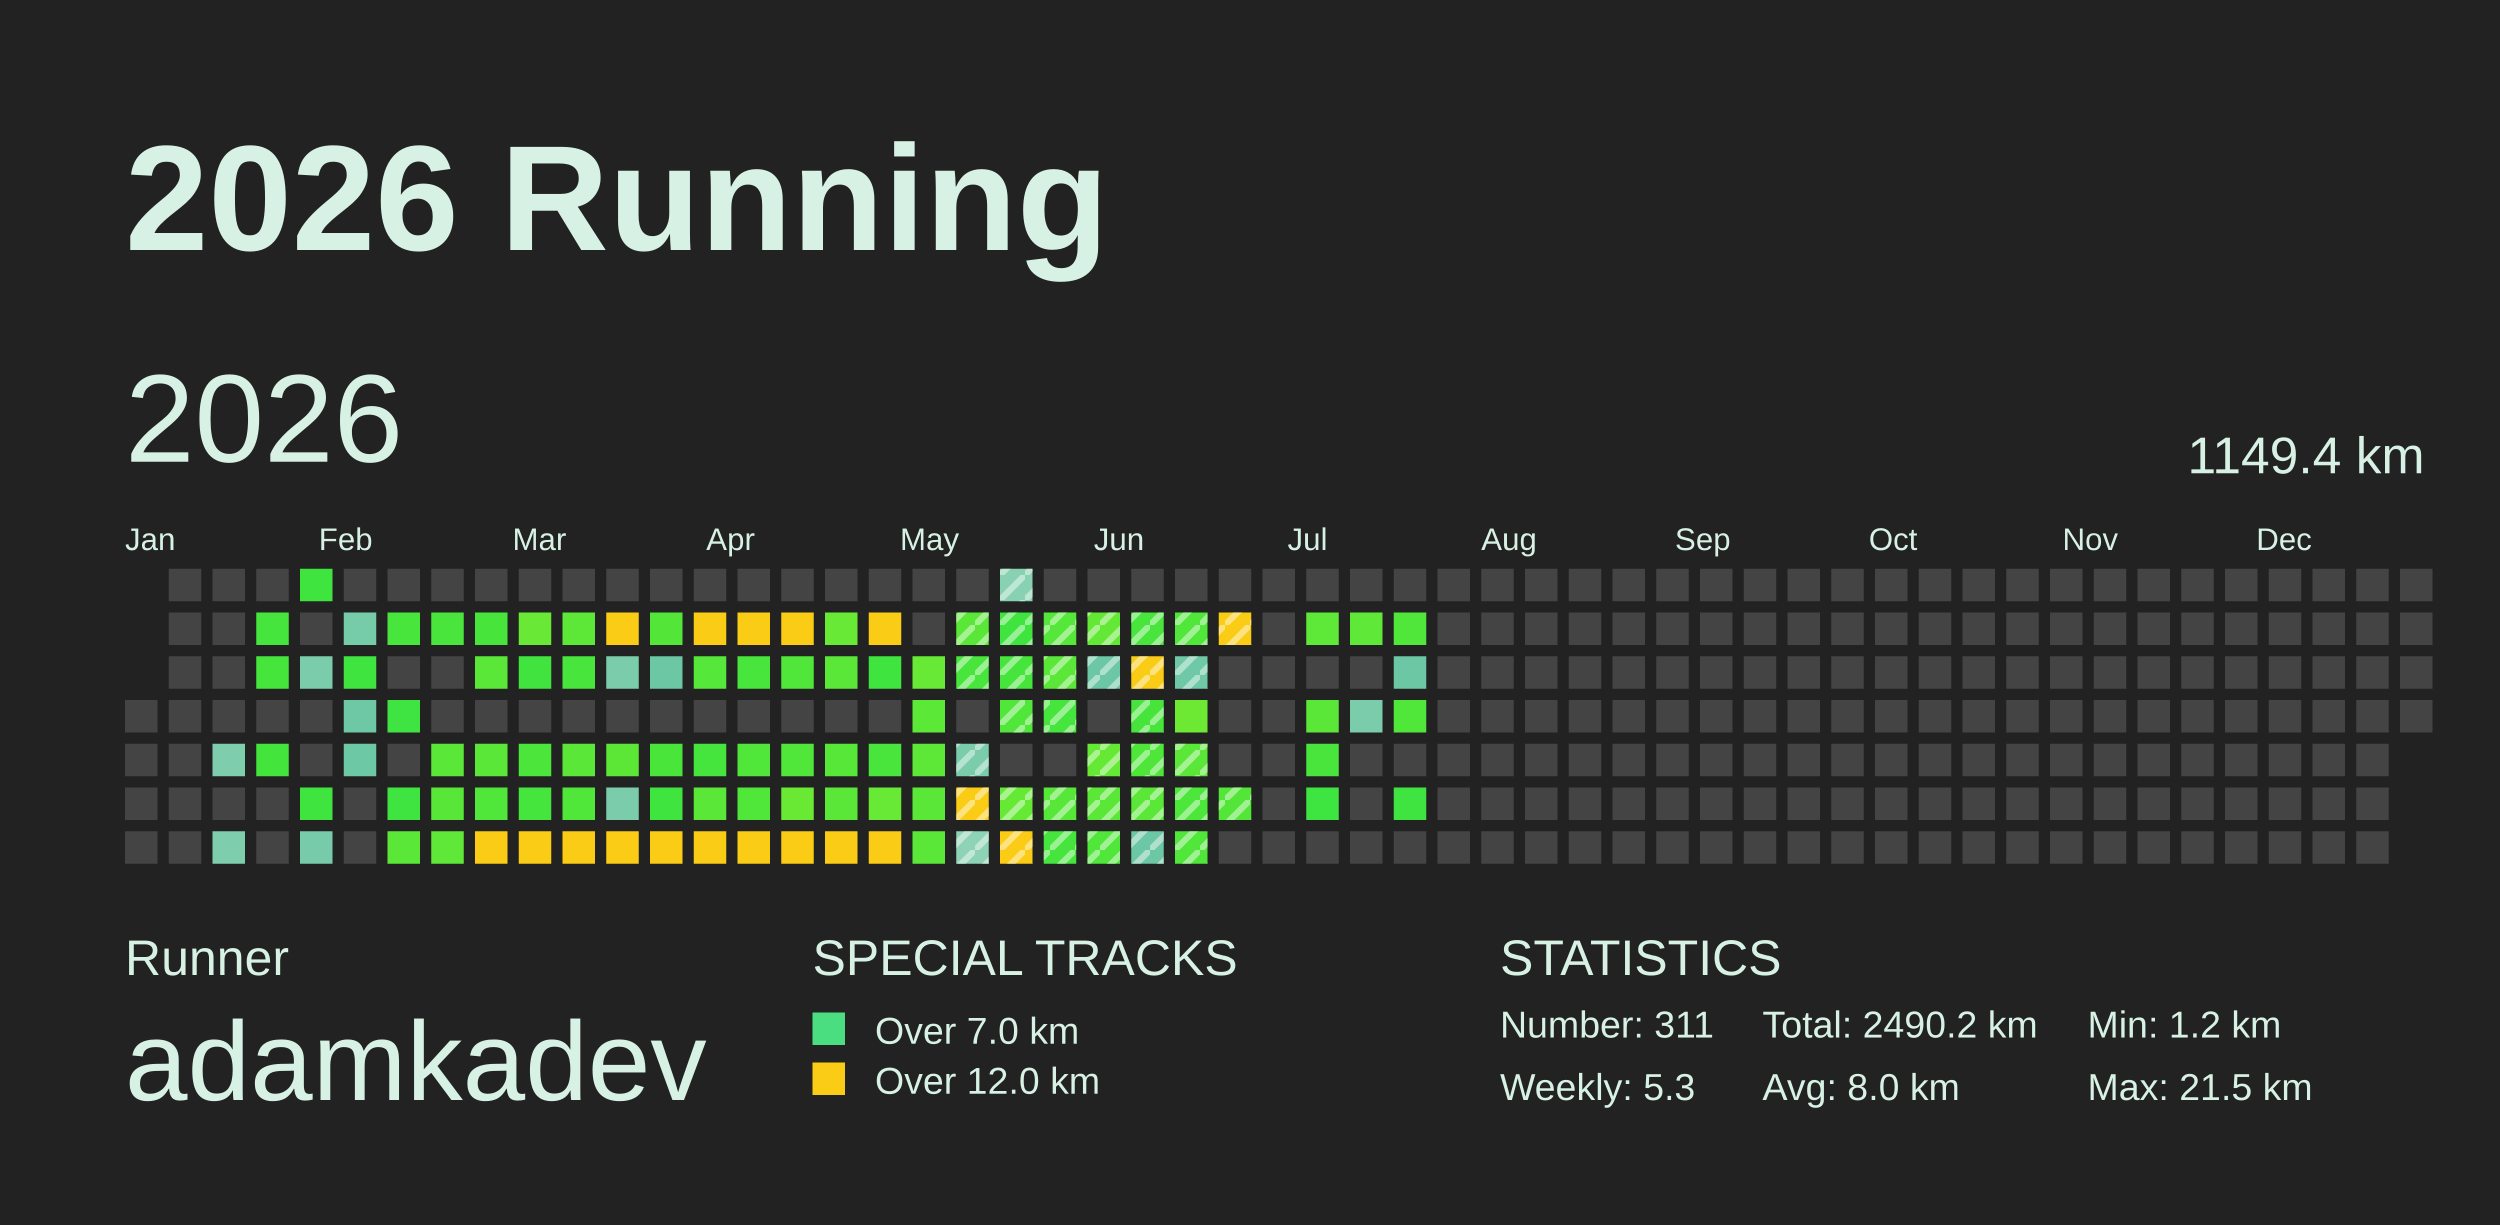
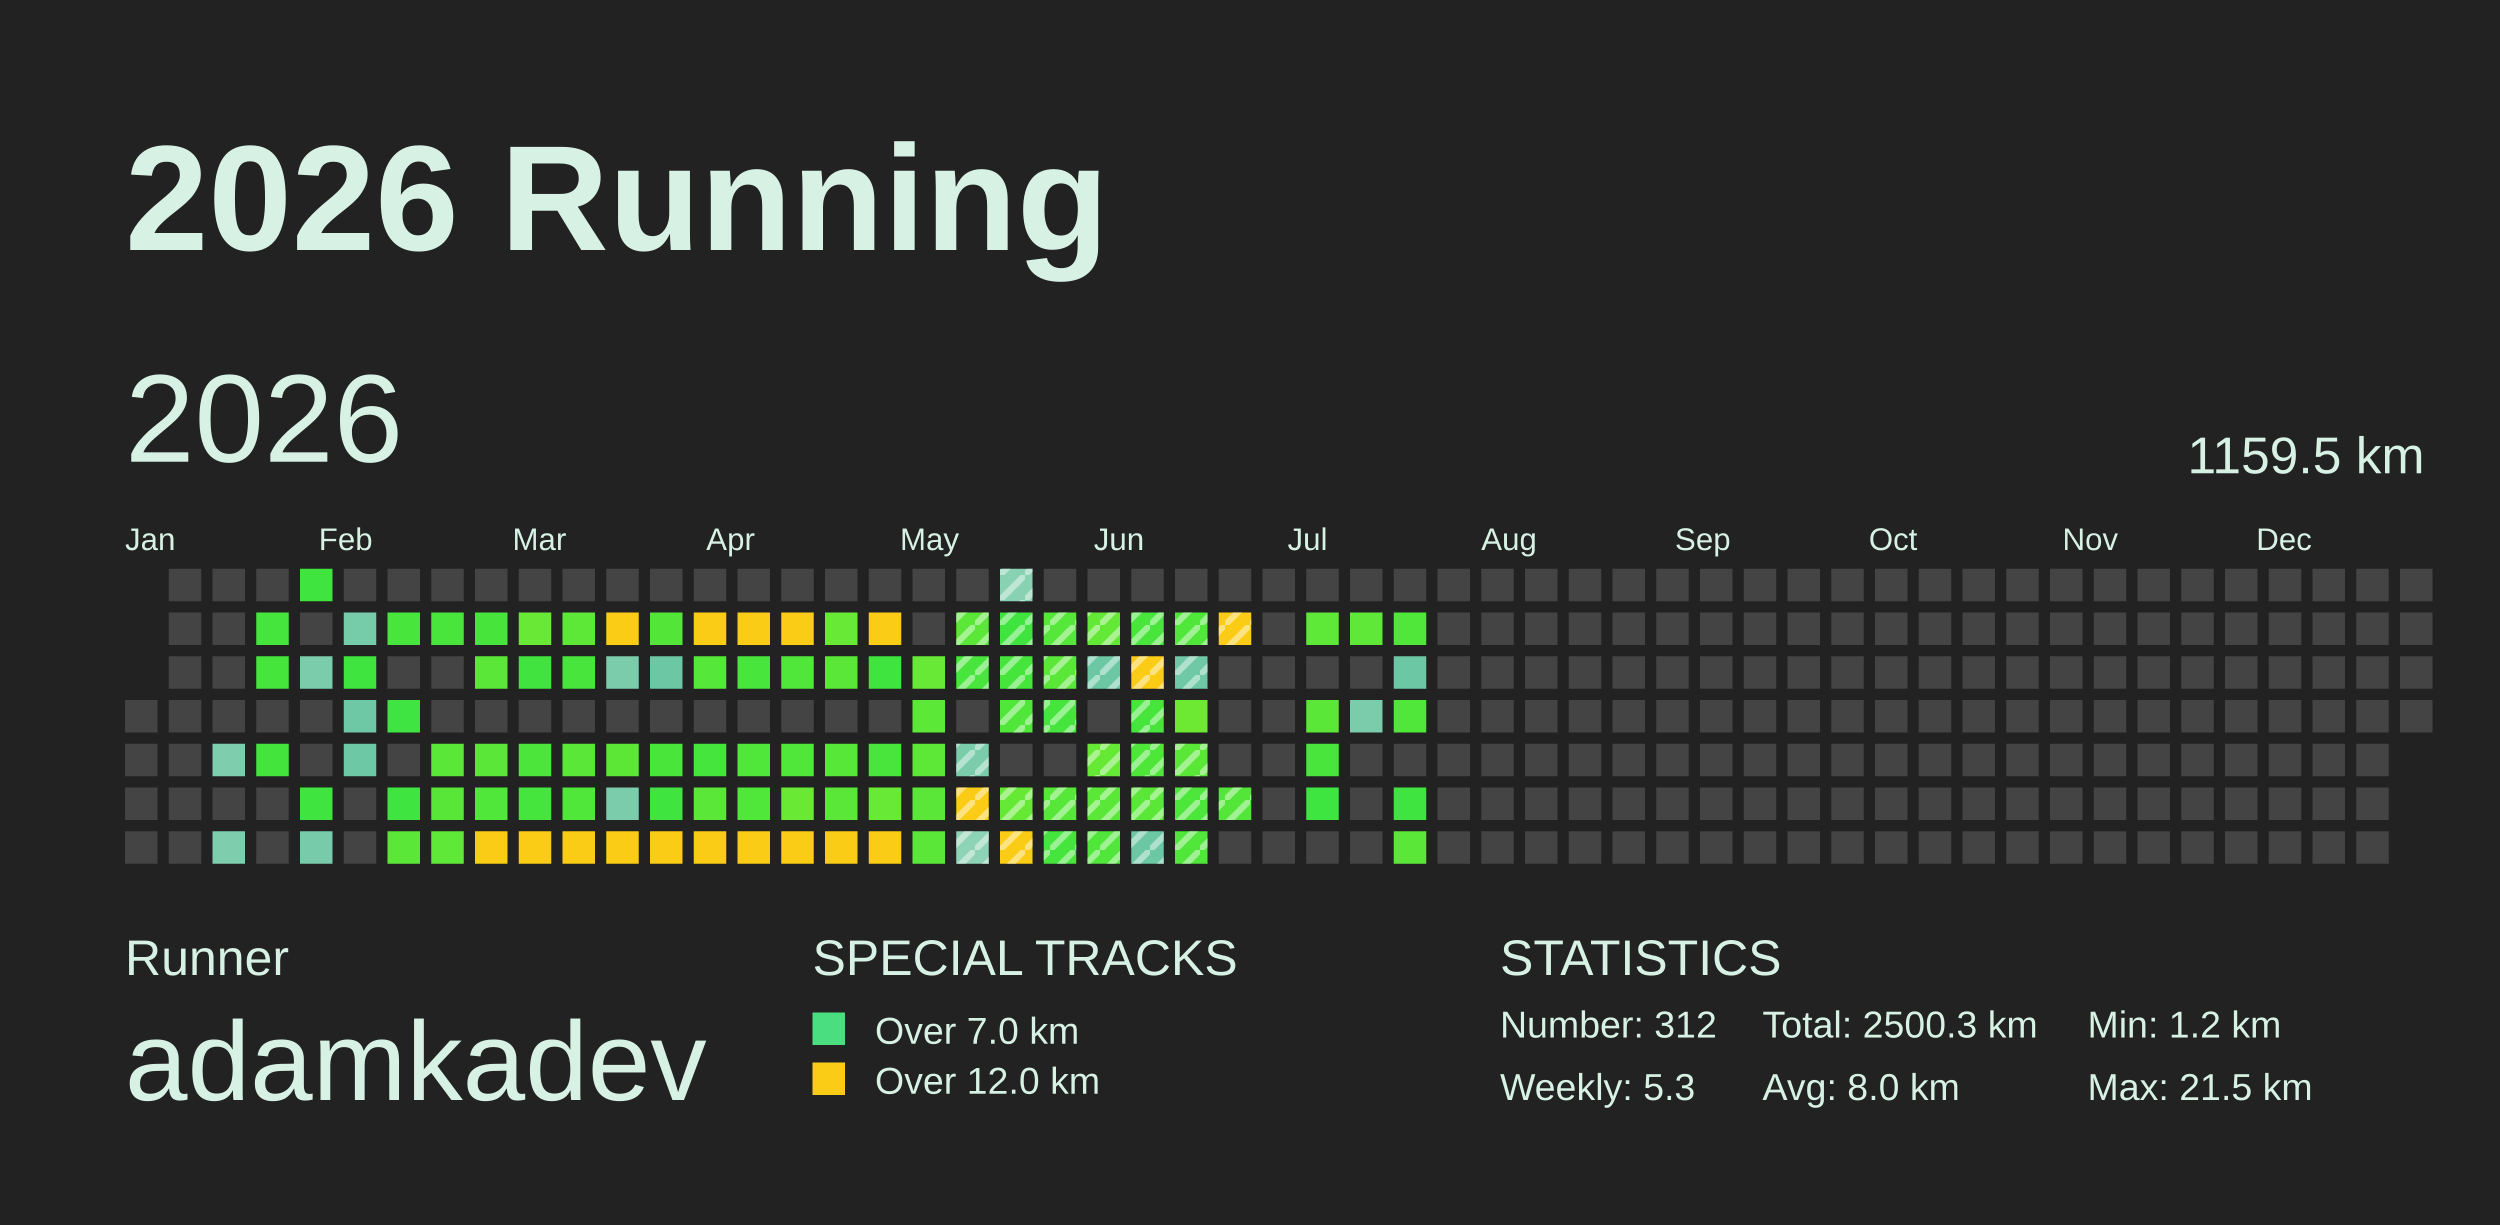
<svg xmlns="http://www.w3.org/2000/svg" baseProfile="full" height="98mm" version="1.1" viewBox="0,0,200,98" width="200mm">
  <defs>
    <pattern height="2" id="indoor-stripe" patternUnits="userSpaceOnUse" width="2">
      <line stroke="white" stroke-opacity="0.45" stroke-width="0.5" x1="0" x2="2" y1="2" y2="0" />
    </pattern>
  </defs>
  <rect fill="#222222" height="98" width="200" x="0" y="0" />
  <text fill="#D7F2E5" style="font-size:12px; font-family:Arial; font-weight:bold;" x="10" y="20">2026 Running</text>
  <text fill="#D7F2E5" style="font-size:4px; font-family:Arial" x="10" y="78">Runner</text>
  <text fill="#D7F2E5" style="font-size:9px; font-family:Arial" x="10" y="88">adamkadev</text>
  <text fill="#D7F2E5" style="font-size:4px; font-family:Arial" x="65" y="78">SPECIAL TRACKS</text>
  <rect fill="#4ADE80" height="2.6" width="2.6" x="65" y="81" />
  <text fill="#D7F2E5" style="font-size:3px; font-family:Arial" x="70" y="83.5">Over 7.0 km</text>
  <rect fill="#FACC15" height="2.6" width="2.6" x="65" y="85" />
  <text fill="#D7F2E5" style="font-size:3px; font-family:Arial" x="70" y="87.5">Over 12.0 km</text>
  <text fill="#D7F2E5" style="font-size:4px; font-family:Arial" x="120" y="78">STATISTICS</text>
-   <text fill="#D7F2E5" style="font-size:3px; font-family:Arial" x="120" y="83">Number: 311</text>
+   <text fill="#D7F2E5" style="font-size:3px; font-family:Arial" x="120" y="83">Number: 312</text>
  <text fill="#D7F2E5" style="font-size:3px; font-family:Arial" x="120" y="88">Weekly: 5.3</text>
-   <text fill="#D7F2E5" style="font-size:3px; font-family:Arial" x="141" y="83">Total: 2490.2 km</text>
+   <text fill="#D7F2E5" style="font-size:3px; font-family:Arial" x="141" y="83">Total: 2500.3 km</text>
  <text fill="#D7F2E5" style="font-size:3px; font-family:Arial" x="141" y="88">Avg: 8.0 km</text>
  <text fill="#D7F2E5" style="font-size:3px; font-family:Arial" x="167" y="83">Min: 1.2 km</text>
  <text fill="#D7F2E5" style="font-size:3px; font-family:Arial" x="167" y="88">Max: 21.5 km</text>
  <text dominant-baseline="hanging" fill="#D7F2E5" style="font-size:10.0px; font-family:Arial;" x="10" y="30">2026</text>
-   <text dominant-baseline="hanging" fill="#D7F2E5" style="font-size:4.125px; font-family:Arial;" x="175" y="35">1149.4 km</text>
+   <text dominant-baseline="hanging" fill="#D7F2E5" style="font-size:4.125px; font-family:Arial;" x="175" y="35">1159.5 km</text>
  <text fill="#D7F2E5" style="font-size:2.5px; font-family:Arial" x="10.0" y="44">Jan</text>
  <text fill="#D7F2E5" style="font-size:2.5px; font-family:Arial" x="25.5" y="44">Feb</text>
  <text fill="#D7F2E5" style="font-size:2.5px; font-family:Arial" x="41.0" y="44">Mar</text>
  <text fill="#D7F2E5" style="font-size:2.5px; font-family:Arial" x="56.5" y="44">Apr</text>
  <text fill="#D7F2E5" style="font-size:2.5px; font-family:Arial" x="72.0" y="44">May</text>
  <text fill="#D7F2E5" style="font-size:2.5px; font-family:Arial" x="87.5" y="44">Jun</text>
  <text fill="#D7F2E5" style="font-size:2.5px; font-family:Arial" x="103.0" y="44">Jul</text>
  <text fill="#D7F2E5" style="font-size:2.5px; font-family:Arial" x="118.5" y="44">Aug</text>
  <text fill="#D7F2E5" style="font-size:2.5px; font-family:Arial" x="134.0" y="44">Sep</text>
  <text fill="#D7F2E5" style="font-size:2.5px; font-family:Arial" x="149.5" y="44">Oct</text>
  <text fill="#D7F2E5" style="font-size:2.5px; font-family:Arial" x="165.0" y="44">Nov</text>
  <text fill="#D7F2E5" style="font-size:2.5px; font-family:Arial" x="180.5" y="44">Dec</text>
  <rect fill="#444444" height="2.6" width="2.6" x="10.0" y="56.0" />
  <rect fill="#444444" height="2.6" width="2.6" x="10.0" y="59.5" />
  <rect fill="#444444" height="2.6" width="2.6" x="10.0" y="63.0" />
  <rect fill="#444444" height="2.6" width="2.6" x="10.0" y="66.5" />
  <rect fill="#444444" height="2.6" width="2.6" x="13.5" y="45.5" />
  <rect fill="#444444" height="2.6" width="2.6" x="13.5" y="49.0" />
  <rect fill="#444444" height="2.6" width="2.6" x="13.5" y="52.5" />
  <rect fill="#444444" height="2.6" width="2.6" x="13.5" y="56.0" />
  <rect fill="#444444" height="2.6" width="2.6" x="13.5" y="59.5" />
  <rect fill="#444444" height="2.6" width="2.6" x="13.5" y="63.0" />
  <rect fill="#444444" height="2.6" width="2.6" x="13.5" y="66.5" />
  <rect fill="#444444" height="2.6" width="2.6" x="17.0" y="45.5" />
  <rect fill="#444444" height="2.6" width="2.6" x="17.0" y="49.0" />
  <rect fill="#444444" height="2.6" width="2.6" x="17.0" y="52.5" />
  <rect fill="#444444" height="2.6" width="2.6" x="17.0" y="56.0" />
  <rect fill="#7ecdad" height="2.6" width="2.6" x="17.0" y="59.5" />
  <rect fill="#444444" height="2.6" width="2.6" x="17.0" y="63.0" />
  <rect fill="#7ecdad" height="2.6" width="2.6" x="17.0" y="66.5" />
  <rect fill="#444444" height="2.6" width="2.6" x="20.5" y="45.5" />
  <rect fill="#45e53d" height="2.6" width="2.6" x="20.5" y="49.0" />
  <rect fill="#46e53c" height="2.6" width="2.6" x="20.5" y="52.5" />
  <rect fill="#444444" height="2.6" width="2.6" x="20.5" y="56.0" />
  <rect fill="#43e53d" height="2.6" width="2.6" x="20.5" y="59.5" />
  <rect fill="#444444" height="2.6" width="2.6" x="20.5" y="63.0" />
  <rect fill="#444444" height="2.6" width="2.6" x="20.5" y="66.5" />
  <rect fill="#3fe43e" height="2.6" width="2.6" x="24.0" y="45.5" />
  <rect fill="#444444" height="2.6" width="2.6" x="24.0" y="49.0" />
  <rect fill="#7accab" height="2.6" width="2.6" x="24.0" y="52.5" />
  <rect fill="#444444" height="2.6" width="2.6" x="24.0" y="56.0" />
  <rect fill="#444444" height="2.6" width="2.6" x="24.0" y="59.5" />
  <rect fill="#40e43e" height="2.6" width="2.6" x="24.0" y="63.0" />
  <rect fill="#78cbaa" height="2.6" width="2.6" x="24.0" y="66.5" />
  <rect fill="#444444" height="2.6" width="2.6" x="27.5" y="45.5" />
  <rect fill="#76cba9" height="2.6" width="2.6" x="27.5" y="49.0" />
  <rect fill="#3fe43e" height="2.6" width="2.6" x="27.5" y="52.5" />
  <rect fill="#6ec8a5" height="2.6" width="2.6" x="27.5" y="56.0" />
  <rect fill="#6dc8a5" height="2.6" width="2.6" x="27.5" y="59.5" />
  <rect fill="#444444" height="2.6" width="2.6" x="27.5" y="63.0" />
  <rect fill="#444444" height="2.6" width="2.6" x="27.5" y="66.5" />
  <rect fill="#444444" height="2.6" width="2.6" x="31.0" y="45.5" />
  <rect fill="#48e53c" height="2.6" width="2.6" x="31.0" y="49.0" />
  <rect fill="#444444" height="2.6" width="2.6" x="31.0" y="52.5" />
  <rect fill="#3fe442" height="2.6" width="2.6" x="31.0" y="56.0" />
  <rect fill="#444444" height="2.6" width="2.6" x="31.0" y="59.5" />
  <rect fill="#3fe441" height="2.6" width="2.6" x="31.0" y="63.0" />
  <rect fill="#5be738" height="2.6" width="2.6" x="31.0" y="66.5" />
  <rect fill="#444444" height="2.6" width="2.6" x="34.5" y="45.5" />
  <rect fill="#49e53c" height="2.6" width="2.6" x="34.5" y="49.0" />
  <rect fill="#444444" height="2.6" width="2.6" x="34.5" y="52.5" />
  <rect fill="#444444" height="2.6" width="2.6" x="34.5" y="56.0" />
  <rect fill="#5be738" height="2.6" width="2.6" x="34.5" y="59.5" />
  <rect fill="#58e738" height="2.6" width="2.6" x="34.5" y="63.0" />
  <rect fill="#5fe837" height="2.6" width="2.6" x="34.5" y="66.5" />
  <rect fill="#444444" height="2.6" width="2.6" x="38.0" y="45.5" />
  <rect fill="#47e53c" height="2.6" width="2.6" x="38.0" y="49.0" />
  <rect fill="#5be738" height="2.6" width="2.6" x="38.0" y="52.5" />
  <rect fill="#444444" height="2.6" width="2.6" x="38.0" y="56.0" />
  <rect fill="#5be738" height="2.6" width="2.6" x="38.0" y="59.5" />
  <rect fill="#50e63a" height="2.6" width="2.6" x="38.0" y="63.0" />
  <rect fill="#FACC15" height="2.6" width="2.6" x="38.0" y="66.5" />
  <rect fill="#444444" height="2.6" width="2.6" x="41.5" y="45.5" />
  <rect fill="#69e935" height="2.6" width="2.6" x="41.5" y="49.0" />
  <rect fill="#41e43e" height="2.6" width="2.6" x="41.5" y="52.5" />
  <rect fill="#444444" height="2.6" width="2.6" x="41.5" y="56.0" />
  <rect fill="#4be53b" height="2.6" width="2.6" x="41.5" y="59.5" />
  <rect fill="#45e53d" height="2.6" width="2.6" x="41.5" y="63.0" />
  <rect fill="#FACC15" height="2.6" width="2.6" x="41.5" y="66.5" />
  <rect fill="#444444" height="2.6" width="2.6" x="45.0" y="45.5" />
  <rect fill="#5de837" height="2.6" width="2.6" x="45.0" y="49.0" />
  <rect fill="#48e53c" height="2.6" width="2.6" x="45.0" y="52.5" />
  <rect fill="#444444" height="2.6" width="2.6" x="45.0" y="56.0" />
  <rect fill="#5be738" height="2.6" width="2.6" x="45.0" y="59.5" />
  <rect fill="#50e63a" height="2.6" width="2.6" x="45.0" y="63.0" />
  <rect fill="#FACC15" height="2.6" width="2.6" x="45.0" y="66.5" />
  <rect fill="#444444" height="2.6" width="2.6" x="48.5" y="45.5" />
  <rect fill="#FACC15" height="2.6" width="2.6" x="48.5" y="49.0" />
  <rect fill="#7accab" height="2.6" width="2.6" x="48.5" y="52.5" />
  <rect fill="#444444" height="2.6" width="2.6" x="48.5" y="56.0" />
  <rect fill="#5ce737" height="2.6" width="2.6" x="48.5" y="59.5" />
  <rect fill="#7accab" height="2.6" width="2.6" x="48.5" y="63.0" />
  <rect fill="#FACC15" height="2.6" width="2.6" x="48.5" y="66.5" />
  <rect fill="#444444" height="2.6" width="2.6" x="52.0" y="45.5" />
  <rect fill="#53e639" height="2.6" width="2.6" x="52.0" y="49.0" />
  <rect fill="#6cc7a4" height="2.6" width="2.6" x="52.0" y="52.5" />
  <rect fill="#444444" height="2.6" width="2.6" x="52.0" y="56.0" />
  <rect fill="#4ae53b" height="2.6" width="2.6" x="52.0" y="59.5" />
  <rect fill="#40e43e" height="2.6" width="2.6" x="52.0" y="63.0" />
  <rect fill="#FACC15" height="2.6" width="2.6" x="52.0" y="66.5" />
  <rect fill="#444444" height="2.6" width="2.6" x="55.5" y="45.5" />
  <rect fill="#FACC15" height="2.6" width="2.6" x="55.5" y="49.0" />
  <rect fill="#55e739" height="2.6" width="2.6" x="55.5" y="52.5" />
  <rect fill="#444444" height="2.6" width="2.6" x="55.5" y="56.0" />
  <rect fill="#45e53d" height="2.6" width="2.6" x="55.5" y="59.5" />
  <rect fill="#5be738" height="2.6" width="2.6" x="55.5" y="63.0" />
  <rect fill="#FACC15" height="2.6" width="2.6" x="55.5" y="66.5" />
  <rect fill="#444444" height="2.6" width="2.6" x="59.0" y="45.5" />
  <rect fill="#FACC15" height="2.6" width="2.6" x="59.0" y="49.0" />
  <rect fill="#48e53c" height="2.6" width="2.6" x="59.0" y="52.5" />
  <rect fill="#444444" height="2.6" width="2.6" x="59.0" y="56.0" />
  <rect fill="#50e63a" height="2.6" width="2.6" x="59.0" y="59.5" />
  <rect fill="#50e63a" height="2.6" width="2.6" x="59.0" y="63.0" />
  <rect fill="#FACC15" height="2.6" width="2.6" x="59.0" y="66.5" />
  <rect fill="#444444" height="2.6" width="2.6" x="62.5" y="45.5" />
  <rect fill="#FACC15" height="2.6" width="2.6" x="62.5" y="49.0" />
  <rect fill="#51e63a" height="2.6" width="2.6" x="62.5" y="52.5" />
  <rect fill="#444444" height="2.6" width="2.6" x="62.5" y="56.0" />
  <rect fill="#50e63a" height="2.6" width="2.6" x="62.5" y="59.5" />
  <rect fill="#6ae934" height="2.6" width="2.6" x="62.5" y="63.0" />
  <rect fill="#FACC15" height="2.6" width="2.6" x="62.5" y="66.5" />
  <rect fill="#444444" height="2.6" width="2.6" x="66.0" y="45.5" />
  <rect fill="#67e935" height="2.6" width="2.6" x="66.0" y="49.0" />
  <rect fill="#5be738" height="2.6" width="2.6" x="66.0" y="52.5" />
  <rect fill="#444444" height="2.6" width="2.6" x="66.0" y="56.0" />
  <rect fill="#57e739" height="2.6" width="2.6" x="66.0" y="59.5" />
  <rect fill="#5be738" height="2.6" width="2.6" x="66.0" y="63.0" />
  <rect fill="#FACC15" height="2.6" width="2.6" x="66.0" y="66.5" />
  <rect fill="#444444" height="2.6" width="2.6" x="69.5" y="45.5" />
  <rect fill="#FACC15" height="2.6" width="2.6" x="69.5" y="49.0" />
  <rect fill="#3fe43e" height="2.6" width="2.6" x="69.5" y="52.5" />
  <rect fill="#444444" height="2.6" width="2.6" x="69.5" y="56.0" />
  <rect fill="#49e53c" height="2.6" width="2.6" x="69.5" y="59.5" />
  <rect fill="#68e935" height="2.6" width="2.6" x="69.5" y="63.0" />
  <rect fill="#FACC15" height="2.6" width="2.6" x="69.5" y="66.5" />
  <rect fill="#444444" height="2.6" width="2.6" x="73.0" y="45.5" />
  <rect fill="#444444" height="2.6" width="2.6" x="73.0" y="49.0" />
  <rect fill="#67e935" height="2.6" width="2.6" x="73.0" y="52.5" />
  <rect fill="#5ce837" height="2.6" width="2.6" x="73.0" y="56.0" />
  <rect fill="#5de837" height="2.6" width="2.6" x="73.0" y="59.5" />
  <rect fill="#5be738" height="2.6" width="2.6" x="73.0" y="63.0" />
  <rect fill="#5be738" height="2.6" width="2.6" x="73.0" y="66.5" />
  <rect fill="#444444" height="2.6" width="2.6" x="76.5" y="45.5" />
  <rect fill="#5be738" height="2.6" width="2.6" x="76.5" y="49.0" />
  <rect fill="url(#indoor-stripe)" height="2.6" style="pointer-events: none;" width="2.6" x="76.5" y="49.0" />
  <rect fill="#48e53c" height="2.6" width="2.6" x="76.5" y="52.5" />
  <rect fill="url(#indoor-stripe)" height="2.6" style="pointer-events: none;" width="2.6" x="76.5" y="52.5" />
  <rect fill="#444444" height="2.6" width="2.6" x="76.5" y="56.0" />
  <rect fill="#7accab" height="2.6" width="2.6" x="76.5" y="59.5" />
  <rect fill="url(#indoor-stripe)" height="2.6" style="pointer-events: none;" width="2.6" x="76.5" y="59.5" />
  <rect fill="#FACC15" height="2.6" width="2.6" x="76.5" y="63.0" />
  <rect fill="url(#indoor-stripe)" height="2.6" style="pointer-events: none;" width="2.6" x="76.5" y="63.0" />
  <rect fill="#8fd3b6" height="2.6" width="2.6" x="76.5" y="66.5" />
  <rect fill="url(#indoor-stripe)" height="2.6" style="pointer-events: none;" width="2.6" x="76.5" y="66.5" />
  <rect fill="#89d1b3" height="2.6" width="2.6" x="80.0" y="45.5" />
  <rect fill="url(#indoor-stripe)" height="2.6" style="pointer-events: none;" width="2.6" x="80.0" y="45.5" />
  <rect fill="#40e43e" height="2.6" width="2.6" x="80.0" y="49.0" />
  <rect fill="url(#indoor-stripe)" height="2.6" style="pointer-events: none;" width="2.6" x="80.0" y="49.0" />
  <rect fill="#46e53c" height="2.6" width="2.6" x="80.0" y="52.5" />
  <rect fill="url(#indoor-stripe)" height="2.6" style="pointer-events: none;" width="2.6" x="80.0" y="52.5" />
  <rect fill="#50e63a" height="2.6" width="2.6" x="80.0" y="56.0" />
  <rect fill="url(#indoor-stripe)" height="2.6" style="pointer-events: none;" width="2.6" x="80.0" y="56.0" />
  <rect fill="#444444" height="2.6" width="2.6" x="80.0" y="59.5" />
  <rect fill="#66e935" height="2.6" width="2.6" x="80.0" y="63.0" />
  <rect fill="url(#indoor-stripe)" height="2.6" style="pointer-events: none;" width="2.6" x="80.0" y="63.0" />
  <rect fill="#FACC15" height="2.6" width="2.6" x="80.0" y="66.5" />
  <rect fill="url(#indoor-stripe)" height="2.6" style="pointer-events: none;" width="2.6" x="80.0" y="66.5" />
  <rect fill="#444444" height="2.6" width="2.6" x="83.5" y="45.5" />
  <rect fill="#55e739" height="2.6" width="2.6" x="83.5" y="49.0" />
  <rect fill="url(#indoor-stripe)" height="2.6" style="pointer-events: none;" width="2.6" x="83.5" y="49.0" />
  <rect fill="#5be738" height="2.6" width="2.6" x="83.5" y="52.5" />
  <rect fill="url(#indoor-stripe)" height="2.6" style="pointer-events: none;" width="2.6" x="83.5" y="52.5" />
  <rect fill="#45e53d" height="2.6" width="2.6" x="83.5" y="56.0" />
  <rect fill="url(#indoor-stripe)" height="2.6" style="pointer-events: none;" width="2.6" x="83.5" y="56.0" />
  <rect fill="#444444" height="2.6" width="2.6" x="83.5" y="59.5" />
  <rect fill="#56e739" height="2.6" width="2.6" x="83.5" y="63.0" />
  <rect fill="url(#indoor-stripe)" height="2.6" style="pointer-events: none;" width="2.6" x="83.5" y="63.0" />
  <rect fill="#45e53d" height="2.6" width="2.6" x="83.5" y="66.5" />
  <rect fill="url(#indoor-stripe)" height="2.6" style="pointer-events: none;" width="2.6" x="83.5" y="66.5" />
  <rect fill="#444444" height="2.6" width="2.6" x="87.0" y="45.5" />
  <rect fill="#64e836" height="2.6" width="2.6" x="87.0" y="49.0" />
  <rect fill="url(#indoor-stripe)" height="2.6" style="pointer-events: none;" width="2.6" x="87.0" y="49.0" />
  <rect fill="#6cc7a4" height="2.6" width="2.6" x="87.0" y="52.5" />
  <rect fill="url(#indoor-stripe)" height="2.6" style="pointer-events: none;" width="2.6" x="87.0" y="52.5" />
  <rect fill="#444444" height="2.6" width="2.6" x="87.0" y="56.0" />
  <rect fill="#66e935" height="2.6" width="2.6" x="87.0" y="59.5" />
  <rect fill="url(#indoor-stripe)" height="2.6" style="pointer-events: none;" width="2.6" x="87.0" y="59.5" />
  <rect fill="#5be738" height="2.6" width="2.6" x="87.0" y="63.0" />
  <rect fill="url(#indoor-stripe)" height="2.6" style="pointer-events: none;" width="2.6" x="87.0" y="63.0" />
  <rect fill="#50e63a" height="2.6" width="2.6" x="87.0" y="66.5" />
  <rect fill="url(#indoor-stripe)" height="2.6" style="pointer-events: none;" width="2.6" x="87.0" y="66.5" />
  <rect fill="#444444" height="2.6" width="2.6" x="90.5" y="45.5" />
  <rect fill="#49e53c" height="2.6" width="2.6" x="90.5" y="49.0" />
  <rect fill="url(#indoor-stripe)" height="2.6" style="pointer-events: none;" width="2.6" x="90.5" y="49.0" />
  <rect fill="#FACC15" height="2.6" width="2.6" x="90.5" y="52.5" />
  <rect fill="url(#indoor-stripe)" height="2.6" style="pointer-events: none;" width="2.6" x="90.5" y="52.5" />
  <rect fill="#47e53c" height="2.6" width="2.6" x="90.5" y="56.0" />
  <rect fill="url(#indoor-stripe)" height="2.6" style="pointer-events: none;" width="2.6" x="90.5" y="56.0" />
  <rect fill="#4fe63a" height="2.6" width="2.6" x="90.5" y="59.5" />
  <rect fill="url(#indoor-stripe)" height="2.6" style="pointer-events: none;" width="2.6" x="90.5" y="59.5" />
  <rect fill="#5ae738" height="2.6" width="2.6" x="90.5" y="63.0" />
  <rect fill="url(#indoor-stripe)" height="2.6" style="pointer-events: none;" width="2.6" x="90.5" y="63.0" />
  <rect fill="#6cc7a4" height="2.6" width="2.6" x="90.5" y="66.5" />
  <rect fill="url(#indoor-stripe)" height="2.6" style="pointer-events: none;" width="2.6" x="90.5" y="66.5" />
  <rect fill="#444444" height="2.6" width="2.6" x="94.0" y="45.5" />
  <rect fill="#50e63a" height="2.6" width="2.6" x="94.0" y="49.0" />
  <rect fill="url(#indoor-stripe)" height="2.6" style="pointer-events: none;" width="2.6" x="94.0" y="49.0" />
  <rect fill="#6fc8a6" height="2.6" width="2.6" x="94.0" y="52.5" />
  <rect fill="url(#indoor-stripe)" height="2.6" style="pointer-events: none;" width="2.6" x="94.0" y="52.5" />
  <rect fill="#6de934" height="2.6" width="2.6" x="94.0" y="56.0" />
  <rect fill="#5be738" height="2.6" width="2.6" x="94.0" y="59.5" />
  <rect fill="url(#indoor-stripe)" height="2.6" style="pointer-events: none;" width="2.6" x="94.0" y="59.5" />
  <rect fill="#4de63b" height="2.6" width="2.6" x="94.0" y="63.0" />
  <rect fill="url(#indoor-stripe)" height="2.6" style="pointer-events: none;" width="2.6" x="94.0" y="63.0" />
  <rect fill="#50e63a" height="2.6" width="2.6" x="94.0" y="66.5" />
  <rect fill="url(#indoor-stripe)" height="2.6" style="pointer-events: none;" width="2.6" x="94.0" y="66.5" />
  <rect fill="#444444" height="2.6" width="2.6" x="97.5" y="45.5" />
  <rect fill="#FACC15" height="2.6" width="2.6" x="97.5" y="49.0" />
  <rect fill="url(#indoor-stripe)" height="2.6" style="pointer-events: none;" width="2.6" x="97.5" y="49.0" />
  <rect fill="#444444" height="2.6" width="2.6" x="97.5" y="52.5" />
  <rect fill="#444444" height="2.6" width="2.6" x="97.5" y="56.0" />
  <rect fill="#444444" height="2.6" width="2.6" x="97.5" y="59.5" />
  <rect fill="#53e639" height="2.6" width="2.6" x="97.5" y="63.0" />
  <rect fill="url(#indoor-stripe)" height="2.6" style="pointer-events: none;" width="2.6" x="97.5" y="63.0" />
  <rect fill="#444444" height="2.6" width="2.6" x="97.5" y="66.5" />
  <rect fill="#444444" height="2.6" width="2.6" x="101.0" y="45.5" />
  <rect fill="#444444" height="2.6" width="2.6" x="101.0" y="49.0" />
  <rect fill="#444444" height="2.6" width="2.6" x="101.0" y="52.5" />
  <rect fill="#444444" height="2.6" width="2.6" x="101.0" y="56.0" />
  <rect fill="#444444" height="2.6" width="2.6" x="101.0" y="59.5" />
  <rect fill="#444444" height="2.6" width="2.6" x="101.0" y="63.0" />
  <rect fill="#444444" height="2.6" width="2.6" x="101.0" y="66.5" />
  <rect fill="#444444" height="2.6" width="2.6" x="104.5" y="45.5" />
  <rect fill="#5ee837" height="2.6" width="2.6" x="104.5" y="49.0" />
  <rect fill="#444444" height="2.6" width="2.6" x="104.5" y="52.5" />
  <rect fill="#5be737" height="2.6" width="2.6" x="104.5" y="56.0" />
  <rect fill="#49e53c" height="2.6" width="2.6" x="104.5" y="59.5" />
  <rect fill="#3ee43f" height="2.6" width="2.6" x="104.5" y="63.0" />
  <rect fill="#444444" height="2.6" width="2.6" x="104.5" y="66.5" />
  <rect fill="#444444" height="2.6" width="2.6" x="108.0" y="45.5" />
  <rect fill="#5fe837" height="2.6" width="2.6" x="108.0" y="49.0" />
  <rect fill="#444444" height="2.6" width="2.6" x="108.0" y="52.5" />
  <rect fill="#7accab" height="2.6" width="2.6" x="108.0" y="56.0" />
  <rect fill="#444444" height="2.6" width="2.6" x="108.0" y="59.5" />
  <rect fill="#444444" height="2.6" width="2.6" x="108.0" y="63.0" />
  <rect fill="#444444" height="2.6" width="2.6" x="108.0" y="66.5" />
  <rect fill="#444444" height="2.6" width="2.6" x="111.5" y="45.5" />
  <rect fill="#50e63a" height="2.6" width="2.6" x="111.5" y="49.0" />
  <rect fill="#6cc7a4" height="2.6" width="2.6" x="111.5" y="52.5" />
  <rect fill="#51e63a" height="2.6" width="2.6" x="111.5" y="56.0" />
  <rect fill="#444444" height="2.6" width="2.6" x="111.5" y="59.5" />
  <rect fill="#3fe441" height="2.6" width="2.6" x="111.5" y="63.0" />
-   <rect fill="#444444" height="2.6" width="2.6" x="111.5" y="66.5" />
+   <rect fill="#5be738" height="2.6" width="2.6" x="111.5" y="66.5" />
  <rect fill="#444444" height="2.6" width="2.6" x="115.0" y="45.5" />
  <rect fill="#444444" height="2.6" width="2.6" x="115.0" y="49.0" />
  <rect fill="#444444" height="2.6" width="2.6" x="115.0" y="52.5" />
  <rect fill="#444444" height="2.6" width="2.6" x="115.0" y="56.0" />
  <rect fill="#444444" height="2.6" width="2.6" x="115.0" y="59.5" />
  <rect fill="#444444" height="2.6" width="2.6" x="115.0" y="63.0" />
  <rect fill="#444444" height="2.6" width="2.6" x="115.0" y="66.5" />
  <rect fill="#444444" height="2.6" width="2.6" x="118.5" y="45.5" />
  <rect fill="#444444" height="2.6" width="2.6" x="118.5" y="49.0" />
  <rect fill="#444444" height="2.6" width="2.6" x="118.5" y="52.5" />
  <rect fill="#444444" height="2.6" width="2.6" x="118.5" y="56.0" />
  <rect fill="#444444" height="2.6" width="2.6" x="118.5" y="59.5" />
  <rect fill="#444444" height="2.6" width="2.6" x="118.5" y="63.0" />
  <rect fill="#444444" height="2.6" width="2.6" x="118.5" y="66.5" />
  <rect fill="#444444" height="2.6" width="2.6" x="122.0" y="45.5" />
  <rect fill="#444444" height="2.6" width="2.6" x="122.0" y="49.0" />
  <rect fill="#444444" height="2.6" width="2.6" x="122.0" y="52.5" />
  <rect fill="#444444" height="2.6" width="2.6" x="122.0" y="56.0" />
  <rect fill="#444444" height="2.6" width="2.6" x="122.0" y="59.5" />
  <rect fill="#444444" height="2.6" width="2.6" x="122.0" y="63.0" />
  <rect fill="#444444" height="2.6" width="2.6" x="122.0" y="66.5" />
  <rect fill="#444444" height="2.6" width="2.6" x="125.5" y="45.5" />
  <rect fill="#444444" height="2.6" width="2.6" x="125.5" y="49.0" />
  <rect fill="#444444" height="2.6" width="2.6" x="125.5" y="52.5" />
  <rect fill="#444444" height="2.6" width="2.6" x="125.5" y="56.0" />
  <rect fill="#444444" height="2.6" width="2.6" x="125.5" y="59.5" />
  <rect fill="#444444" height="2.6" width="2.6" x="125.5" y="63.0" />
  <rect fill="#444444" height="2.6" width="2.6" x="125.5" y="66.5" />
  <rect fill="#444444" height="2.6" width="2.6" x="129.0" y="45.5" />
  <rect fill="#444444" height="2.6" width="2.6" x="129.0" y="49.0" />
  <rect fill="#444444" height="2.6" width="2.6" x="129.0" y="52.5" />
  <rect fill="#444444" height="2.6" width="2.6" x="129.0" y="56.0" />
  <rect fill="#444444" height="2.6" width="2.6" x="129.0" y="59.5" />
  <rect fill="#444444" height="2.6" width="2.6" x="129.0" y="63.0" />
  <rect fill="#444444" height="2.6" width="2.6" x="129.0" y="66.5" />
  <rect fill="#444444" height="2.6" width="2.6" x="132.5" y="45.5" />
  <rect fill="#444444" height="2.6" width="2.6" x="132.5" y="49.0" />
  <rect fill="#444444" height="2.6" width="2.6" x="132.5" y="52.5" />
  <rect fill="#444444" height="2.6" width="2.6" x="132.5" y="56.0" />
  <rect fill="#444444" height="2.6" width="2.6" x="132.5" y="59.5" />
  <rect fill="#444444" height="2.6" width="2.6" x="132.5" y="63.0" />
  <rect fill="#444444" height="2.6" width="2.6" x="132.5" y="66.5" />
  <rect fill="#444444" height="2.6" width="2.6" x="136.0" y="45.5" />
  <rect fill="#444444" height="2.6" width="2.6" x="136.0" y="49.0" />
  <rect fill="#444444" height="2.6" width="2.6" x="136.0" y="52.5" />
  <rect fill="#444444" height="2.6" width="2.6" x="136.0" y="56.0" />
  <rect fill="#444444" height="2.6" width="2.6" x="136.0" y="59.5" />
  <rect fill="#444444" height="2.6" width="2.6" x="136.0" y="63.0" />
  <rect fill="#444444" height="2.6" width="2.6" x="136.0" y="66.5" />
  <rect fill="#444444" height="2.6" width="2.6" x="139.5" y="45.5" />
  <rect fill="#444444" height="2.6" width="2.6" x="139.5" y="49.0" />
  <rect fill="#444444" height="2.6" width="2.6" x="139.5" y="52.5" />
  <rect fill="#444444" height="2.6" width="2.6" x="139.5" y="56.0" />
  <rect fill="#444444" height="2.6" width="2.6" x="139.5" y="59.5" />
  <rect fill="#444444" height="2.6" width="2.6" x="139.5" y="63.0" />
  <rect fill="#444444" height="2.6" width="2.6" x="139.5" y="66.5" />
  <rect fill="#444444" height="2.6" width="2.6" x="143.0" y="45.5" />
  <rect fill="#444444" height="2.6" width="2.6" x="143.0" y="49.0" />
  <rect fill="#444444" height="2.6" width="2.6" x="143.0" y="52.5" />
  <rect fill="#444444" height="2.6" width="2.6" x="143.0" y="56.0" />
  <rect fill="#444444" height="2.6" width="2.6" x="143.0" y="59.5" />
  <rect fill="#444444" height="2.6" width="2.6" x="143.0" y="63.0" />
  <rect fill="#444444" height="2.6" width="2.6" x="143.0" y="66.5" />
  <rect fill="#444444" height="2.6" width="2.6" x="146.5" y="45.5" />
  <rect fill="#444444" height="2.6" width="2.6" x="146.5" y="49.0" />
  <rect fill="#444444" height="2.6" width="2.6" x="146.5" y="52.5" />
  <rect fill="#444444" height="2.6" width="2.6" x="146.5" y="56.0" />
  <rect fill="#444444" height="2.6" width="2.6" x="146.5" y="59.5" />
  <rect fill="#444444" height="2.6" width="2.6" x="146.5" y="63.0" />
  <rect fill="#444444" height="2.6" width="2.6" x="146.5" y="66.5" />
  <rect fill="#444444" height="2.6" width="2.6" x="150.0" y="45.5" />
  <rect fill="#444444" height="2.6" width="2.6" x="150.0" y="49.0" />
  <rect fill="#444444" height="2.6" width="2.6" x="150.0" y="52.5" />
  <rect fill="#444444" height="2.6" width="2.6" x="150.0" y="56.0" />
  <rect fill="#444444" height="2.6" width="2.6" x="150.0" y="59.5" />
  <rect fill="#444444" height="2.6" width="2.6" x="150.0" y="63.0" />
  <rect fill="#444444" height="2.6" width="2.6" x="150.0" y="66.5" />
  <rect fill="#444444" height="2.6" width="2.6" x="153.5" y="45.5" />
  <rect fill="#444444" height="2.6" width="2.6" x="153.5" y="49.0" />
  <rect fill="#444444" height="2.6" width="2.6" x="153.5" y="52.5" />
  <rect fill="#444444" height="2.6" width="2.6" x="153.5" y="56.0" />
  <rect fill="#444444" height="2.6" width="2.6" x="153.5" y="59.5" />
  <rect fill="#444444" height="2.6" width="2.6" x="153.5" y="63.0" />
  <rect fill="#444444" height="2.6" width="2.6" x="153.5" y="66.5" />
  <rect fill="#444444" height="2.6" width="2.6" x="157.0" y="45.5" />
  <rect fill="#444444" height="2.6" width="2.6" x="157.0" y="49.0" />
  <rect fill="#444444" height="2.6" width="2.6" x="157.0" y="52.5" />
  <rect fill="#444444" height="2.6" width="2.6" x="157.0" y="56.0" />
  <rect fill="#444444" height="2.6" width="2.6" x="157.0" y="59.5" />
  <rect fill="#444444" height="2.6" width="2.6" x="157.0" y="63.0" />
  <rect fill="#444444" height="2.6" width="2.6" x="157.0" y="66.5" />
  <rect fill="#444444" height="2.6" width="2.6" x="160.5" y="45.5" />
  <rect fill="#444444" height="2.6" width="2.6" x="160.5" y="49.0" />
  <rect fill="#444444" height="2.6" width="2.6" x="160.5" y="52.5" />
  <rect fill="#444444" height="2.6" width="2.6" x="160.5" y="56.0" />
  <rect fill="#444444" height="2.6" width="2.6" x="160.5" y="59.5" />
  <rect fill="#444444" height="2.6" width="2.6" x="160.5" y="63.0" />
  <rect fill="#444444" height="2.6" width="2.6" x="160.5" y="66.5" />
  <rect fill="#444444" height="2.6" width="2.6" x="164.0" y="45.5" />
  <rect fill="#444444" height="2.6" width="2.6" x="164.0" y="49.0" />
  <rect fill="#444444" height="2.6" width="2.6" x="164.0" y="52.5" />
  <rect fill="#444444" height="2.6" width="2.6" x="164.0" y="56.0" />
  <rect fill="#444444" height="2.6" width="2.6" x="164.0" y="59.5" />
  <rect fill="#444444" height="2.6" width="2.6" x="164.0" y="63.0" />
  <rect fill="#444444" height="2.6" width="2.6" x="164.0" y="66.5" />
  <rect fill="#444444" height="2.6" width="2.6" x="167.5" y="45.5" />
  <rect fill="#444444" height="2.6" width="2.6" x="167.5" y="49.0" />
  <rect fill="#444444" height="2.6" width="2.6" x="167.5" y="52.5" />
  <rect fill="#444444" height="2.6" width="2.6" x="167.5" y="56.0" />
  <rect fill="#444444" height="2.6" width="2.6" x="167.5" y="59.5" />
  <rect fill="#444444" height="2.6" width="2.6" x="167.5" y="63.0" />
  <rect fill="#444444" height="2.6" width="2.6" x="167.5" y="66.5" />
  <rect fill="#444444" height="2.6" width="2.6" x="171.0" y="45.5" />
  <rect fill="#444444" height="2.6" width="2.6" x="171.0" y="49.0" />
  <rect fill="#444444" height="2.6" width="2.6" x="171.0" y="52.5" />
  <rect fill="#444444" height="2.6" width="2.6" x="171.0" y="56.0" />
  <rect fill="#444444" height="2.6" width="2.6" x="171.0" y="59.5" />
  <rect fill="#444444" height="2.6" width="2.6" x="171.0" y="63.0" />
  <rect fill="#444444" height="2.6" width="2.6" x="171.0" y="66.5" />
  <rect fill="#444444" height="2.6" width="2.6" x="174.5" y="45.5" />
  <rect fill="#444444" height="2.6" width="2.6" x="174.5" y="49.0" />
  <rect fill="#444444" height="2.6" width="2.6" x="174.5" y="52.5" />
  <rect fill="#444444" height="2.6" width="2.6" x="174.5" y="56.0" />
  <rect fill="#444444" height="2.6" width="2.6" x="174.5" y="59.5" />
  <rect fill="#444444" height="2.6" width="2.6" x="174.5" y="63.0" />
  <rect fill="#444444" height="2.6" width="2.6" x="174.5" y="66.5" />
  <rect fill="#444444" height="2.6" width="2.6" x="178.0" y="45.5" />
  <rect fill="#444444" height="2.6" width="2.6" x="178.0" y="49.0" />
  <rect fill="#444444" height="2.6" width="2.6" x="178.0" y="52.5" />
  <rect fill="#444444" height="2.6" width="2.6" x="178.0" y="56.0" />
  <rect fill="#444444" height="2.6" width="2.6" x="178.0" y="59.5" />
  <rect fill="#444444" height="2.6" width="2.6" x="178.0" y="63.0" />
  <rect fill="#444444" height="2.6" width="2.6" x="178.0" y="66.5" />
  <rect fill="#444444" height="2.6" width="2.6" x="181.5" y="45.5" />
  <rect fill="#444444" height="2.6" width="2.6" x="181.5" y="49.0" />
  <rect fill="#444444" height="2.6" width="2.6" x="181.5" y="52.5" />
  <rect fill="#444444" height="2.6" width="2.6" x="181.5" y="56.0" />
  <rect fill="#444444" height="2.6" width="2.6" x="181.5" y="59.5" />
  <rect fill="#444444" height="2.6" width="2.6" x="181.5" y="63.0" />
  <rect fill="#444444" height="2.6" width="2.6" x="181.5" y="66.5" />
  <rect fill="#444444" height="2.6" width="2.6" x="185.0" y="45.5" />
  <rect fill="#444444" height="2.6" width="2.6" x="185.0" y="49.0" />
  <rect fill="#444444" height="2.6" width="2.6" x="185.0" y="52.5" />
  <rect fill="#444444" height="2.6" width="2.6" x="185.0" y="56.0" />
  <rect fill="#444444" height="2.6" width="2.6" x="185.0" y="59.5" />
  <rect fill="#444444" height="2.6" width="2.6" x="185.0" y="63.0" />
  <rect fill="#444444" height="2.6" width="2.6" x="185.0" y="66.5" />
  <rect fill="#444444" height="2.6" width="2.6" x="188.5" y="45.5" />
  <rect fill="#444444" height="2.6" width="2.6" x="188.5" y="49.0" />
  <rect fill="#444444" height="2.6" width="2.6" x="188.5" y="52.5" />
  <rect fill="#444444" height="2.6" width="2.6" x="188.5" y="56.0" />
  <rect fill="#444444" height="2.6" width="2.6" x="188.5" y="59.5" />
  <rect fill="#444444" height="2.6" width="2.6" x="188.5" y="63.0" />
  <rect fill="#444444" height="2.6" width="2.6" x="188.5" y="66.5" />
  <rect fill="#444444" height="2.6" width="2.6" x="192.0" y="45.5" />
  <rect fill="#444444" height="2.6" width="2.6" x="192.0" y="49.0" />
  <rect fill="#444444" height="2.6" width="2.6" x="192.0" y="52.5" />
  <rect fill="#444444" height="2.6" width="2.6" x="192.0" y="56.0" />
</svg>
